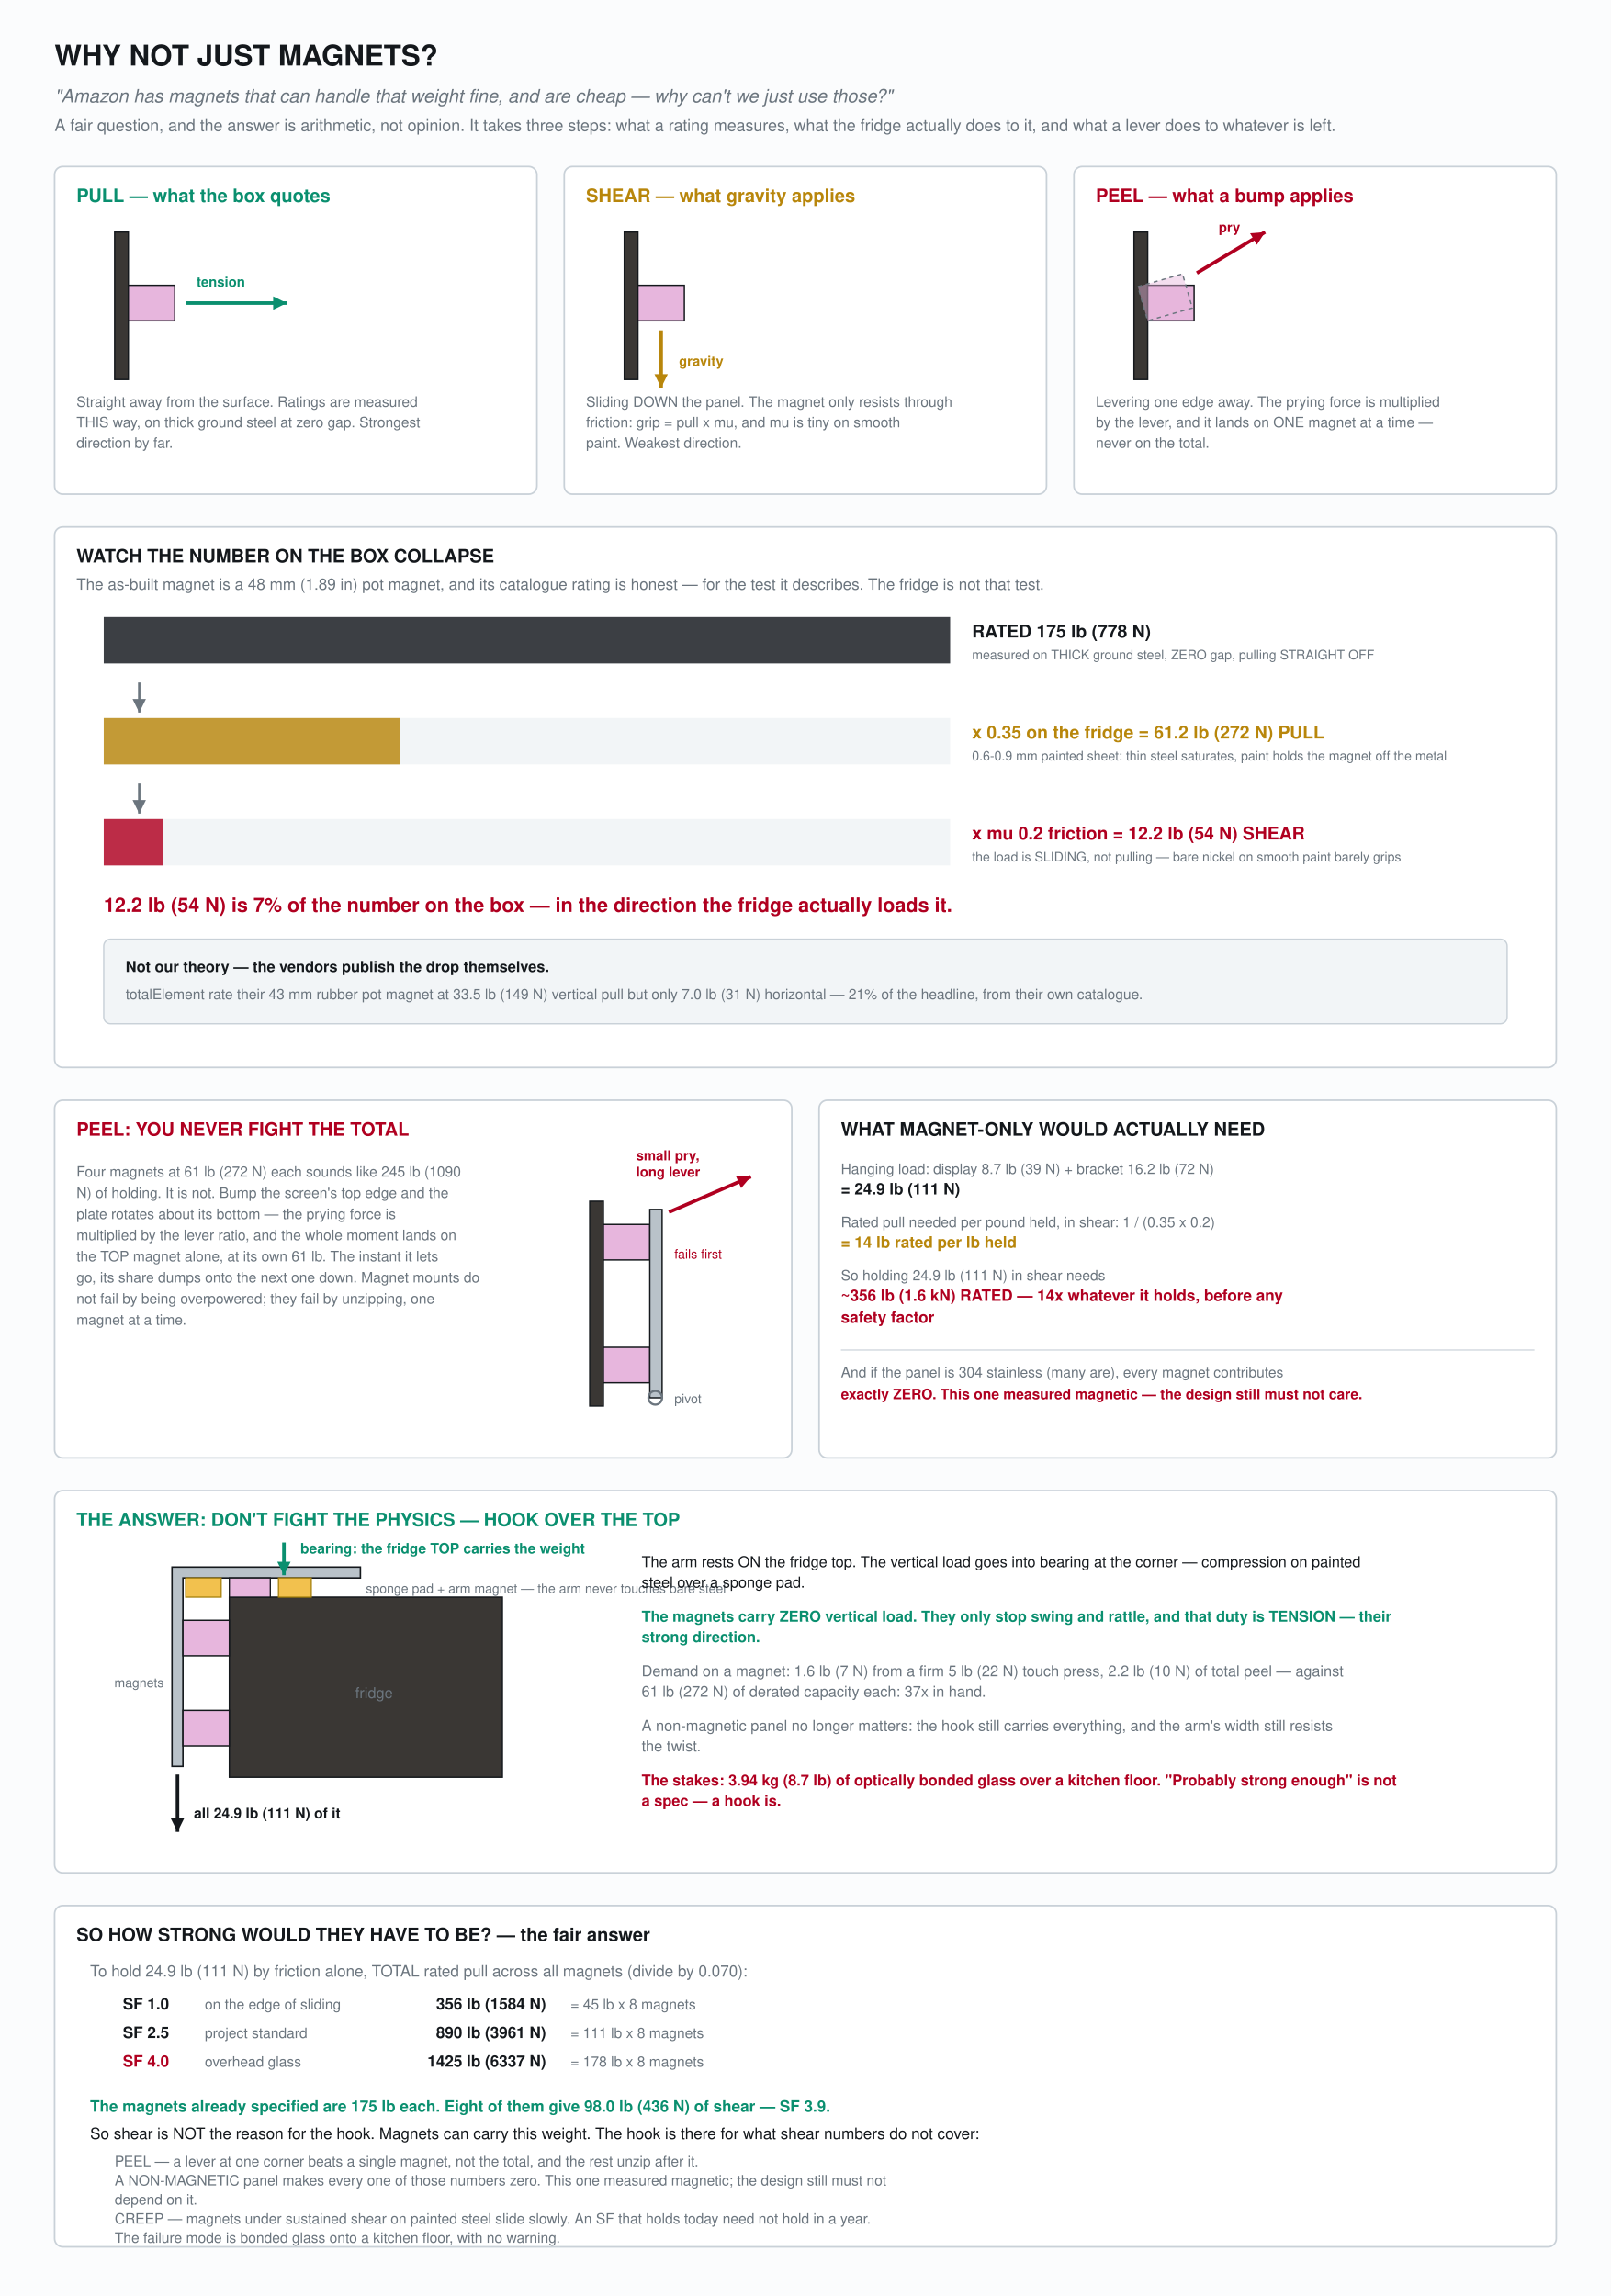
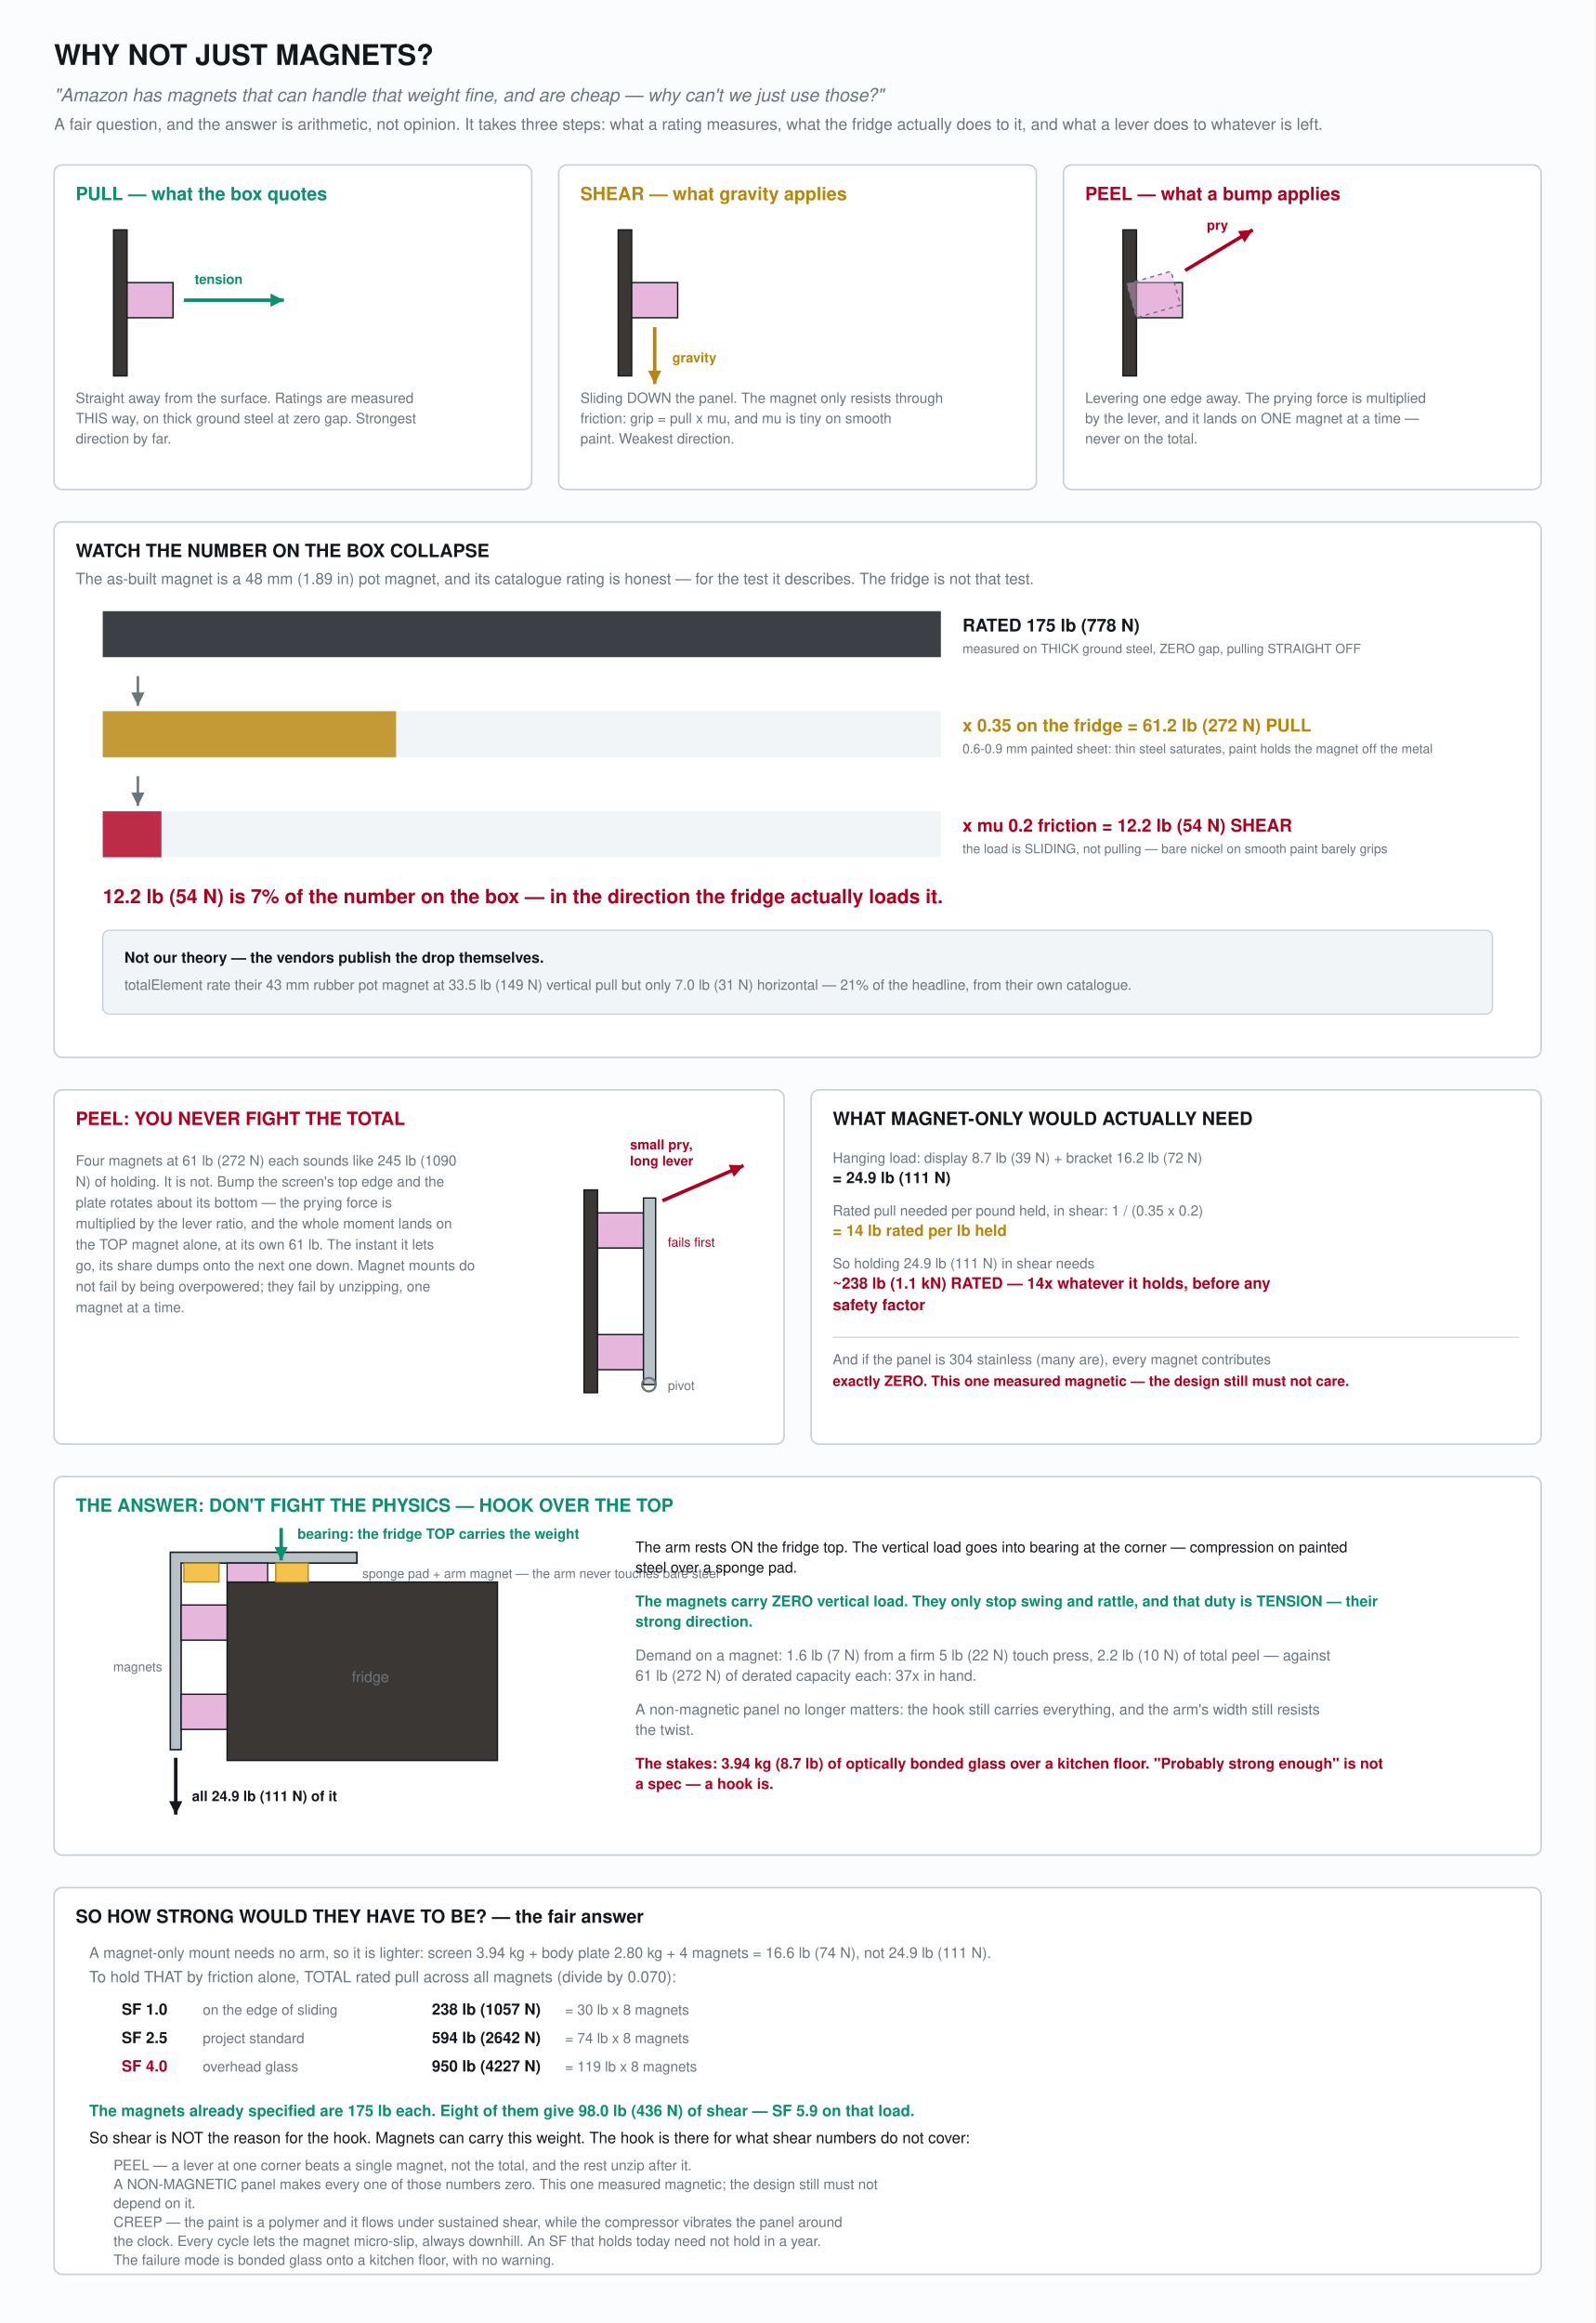
- <svg xmlns="http://www.w3.org/2000/svg" width="1180" height="1682" viewBox="0 0 1180 1682">
-   <rect width="1180" height="1682" fill="#fbfcfd" />
+ <svg xmlns="http://www.w3.org/2000/svg" width="1180" height="1718" viewBox="0 0 1180 1718">
+   <rect width="1180" height="1718" fill="#fbfcfd" />
  <text x="40.0" y="48.0" font-family="Helvetica,Arial,sans-serif" font-size="21" text-anchor="start" fill="#14181c" font-weight="bold">WHY NOT JUST MAGNETS?</text>
  <text x="40.0" y="75.0" font-family="Helvetica,Arial,sans-serif" font-size="13.5" text-anchor="start" fill="#6b757e" font-weight="normal" font-style="italic">"Amazon has magnets that can handle that weight fine, and are cheap — why can't we just use those?"</text>
  <text x="40.0" y="96.0" font-family="Helvetica,Arial,sans-serif" font-size="12" text-anchor="start" fill="#6b757e" font-weight="normal">A fair question, and the answer is arithmetic, not opinion. It takes three steps: what a rating measures, what the fridge actually does to it, and what a lever does to whatever is left.</text>
  <rect x="40.0" y="122.0" width="353.3" height="240.0" rx="6" fill="#ffffff" stroke="#c9d1d8" stroke-width="1.2" />
  <text x="56.0" y="148.0" font-family="Helvetica,Arial,sans-serif" font-size="13.5" text-anchor="start" fill="#0a8f6f" font-weight="bold">PULL — what the box quotes</text>
  <rect x="84.0" y="170.0" width="10" height="108.0" fill="#3a3734" stroke="#14181c" stroke-width="1.0" />
  <rect x="94.0" y="209.0" width="34" height="26" fill="#e7b6dd" stroke="#14181c" stroke-width="1.0" />
  <line x1="136.0" y1="222.0" x2="210.0" y2="222.0" stroke="#0a8f6f" stroke-width="2.6" />
  <path d="M210.0 222.0 L200.1 226.9 L200.1 217.1 Z" fill="#0a8f6f" />
  <text x="144.0" y="210.0" font-family="Helvetica,Arial,sans-serif" font-size="10" text-anchor="start" fill="#0a8f6f" font-weight="bold">tension</text>
  <text x="56.0" y="298.0" font-family="Helvetica,Arial,sans-serif" font-size="10.5" text-anchor="start" fill="#6b757e" font-weight="normal">Straight away from the surface. Ratings are measured</text>
  <text x="56.0" y="313.0" font-family="Helvetica,Arial,sans-serif" font-size="10.5" text-anchor="start" fill="#6b757e" font-weight="normal">THIS way, on thick ground steel at zero gap. Strongest</text>
  <text x="56.0" y="328.0" font-family="Helvetica,Arial,sans-serif" font-size="10.5" text-anchor="start" fill="#6b757e" font-weight="normal">direction by far.</text>
  <rect x="413.3" y="122.0" width="353.3" height="240.0" rx="6" fill="#ffffff" stroke="#c9d1d8" stroke-width="1.2" />
  <text x="429.3" y="148.0" font-family="Helvetica,Arial,sans-serif" font-size="13.5" text-anchor="start" fill="#b8860b" font-weight="bold">SHEAR — what gravity applies</text>
  <rect x="457.3" y="170.0" width="10" height="108.0" fill="#3a3734" stroke="#14181c" stroke-width="1.0" />
  <rect x="467.3" y="209.0" width="34" height="26" fill="#e7b6dd" stroke="#14181c" stroke-width="1.0" />
  <line x1="484.3" y1="242.0" x2="484.3" y2="284.0" stroke="#b8860b" stroke-width="2.6" />
  <path d="M484.3 284.0 L479.4 274.1 L489.2 274.1 Z" fill="#b8860b" />
  <text x="497.3" y="268.0" font-family="Helvetica,Arial,sans-serif" font-size="10" text-anchor="start" fill="#b8860b" font-weight="bold">gravity</text>
  <text x="429.3" y="298.0" font-family="Helvetica,Arial,sans-serif" font-size="10.5" text-anchor="start" fill="#6b757e" font-weight="normal">Sliding DOWN the panel. The magnet only resists through</text>
  <text x="429.3" y="313.0" font-family="Helvetica,Arial,sans-serif" font-size="10.5" text-anchor="start" fill="#6b757e" font-weight="normal">friction: grip = pull x mu, and mu is tiny on smooth</text>
  <text x="429.3" y="328.0" font-family="Helvetica,Arial,sans-serif" font-size="10.5" text-anchor="start" fill="#6b757e" font-weight="normal">paint. Weakest direction.</text>
  <rect x="786.7" y="122.0" width="353.3" height="240.0" rx="6" fill="#ffffff" stroke="#c9d1d8" stroke-width="1.2" />
  <text x="802.7" y="148.0" font-family="Helvetica,Arial,sans-serif" font-size="13.5" text-anchor="start" fill="#b00020" font-weight="bold">PEEL — what a bump applies</text>
  <rect x="830.7" y="170.0" width="10" height="108.0" fill="#3a3734" stroke="#14181c" stroke-width="1.0" />
  <rect x="840.7" y="209.0" width="34" height="26" fill="#e7b6dd" stroke="#14181c" stroke-width="1.0" />
  <rect x="840.7" y="209.0" width="34" height="26" fill="#e7b6dd" fill-opacity="0.45" stroke="#6b757e" stroke-width="1.0" stroke-dasharray="3 3" transform="rotate(-16 840.7 235.0)" />
  <line x1="876.7" y1="200.0" x2="926.7" y2="170.0" stroke="#b00020" stroke-width="2.6" />
  <path d="M926.7 170.0 L920.7 179.3 L915.7 170.9 Z" fill="#b00020" />
  <text x="892.7" y="170.0" font-family="Helvetica,Arial,sans-serif" font-size="10" text-anchor="start" fill="#b00020" font-weight="bold">pry</text>
  <text x="802.7" y="298.0" font-family="Helvetica,Arial,sans-serif" font-size="10.5" text-anchor="start" fill="#6b757e" font-weight="normal">Levering one edge away. The prying force is multiplied</text>
  <text x="802.7" y="313.0" font-family="Helvetica,Arial,sans-serif" font-size="10.5" text-anchor="start" fill="#6b757e" font-weight="normal">by the lever, and it lands on ONE magnet at a time —</text>
  <text x="802.7" y="328.0" font-family="Helvetica,Arial,sans-serif" font-size="10.5" text-anchor="start" fill="#6b757e" font-weight="normal">never on the total.</text>
  <rect x="40.0" y="386.0" width="1100.0" height="396.0" rx="6" fill="#ffffff" stroke="#c9d1d8" stroke-width="1.2" />
  <text x="56.0" y="412.0" font-family="Helvetica,Arial,sans-serif" font-size="13.5" text-anchor="start" fill="#14181c" font-weight="bold">WATCH THE NUMBER ON THE BOX COLLAPSE</text>
  <text x="56.0" y="432.0" font-family="Helvetica,Arial,sans-serif" font-size="11.5" text-anchor="start" fill="#6b757e" font-weight="normal">The as-built magnet is a 48 mm (1.89 in) pot magnet, and its catalogue rating is honest — for the test it describes. The fridge is not that test.</text>
  <rect x="76.0" y="452.0" width="620.0" height="34.0" fill="#f2f5f7" />
  <rect x="76.0" y="452.0" width="620.0" height="34.0" fill="#14181c" fill-opacity="0.82" />
  <text x="712.0" y="467.0" font-family="Helvetica,Arial,sans-serif" font-size="13" text-anchor="start" fill="#14181c" font-weight="bold">RATED   175 lb (778 N)</text>
  <text x="712.0" y="483.0" font-family="Helvetica,Arial,sans-serif" font-size="9.5" text-anchor="start" fill="#6b757e" font-weight="normal">measured on THICK ground steel, ZERO gap, pulling STRAIGHT OFF</text>
  <rect x="76.0" y="526.0" width="620.0" height="34.0" fill="#f2f5f7" />
  <rect x="76.0" y="526.0" width="217.0" height="34.0" fill="#b8860b" fill-opacity="0.82" />
  <text x="712.0" y="541.0" font-family="Helvetica,Arial,sans-serif" font-size="13" text-anchor="start" fill="#b8860b" font-weight="bold">x 0.35 on the fridge  =  61.2 lb (272 N)  PULL</text>
  <text x="712.0" y="557.0" font-family="Helvetica,Arial,sans-serif" font-size="9.5" text-anchor="start" fill="#6b757e" font-weight="normal">0.6-0.9 mm painted sheet: thin steel saturates, paint holds the magnet off the metal</text>
  <line x1="102.0" y1="500.0" x2="102.0" y2="522.0" stroke="#6b757e" stroke-width="1.8" />
  <path d="M102.0 522.0 L97.1 512.1 L106.9 512.1 Z" fill="#6b757e" />
  <rect x="76.0" y="600.0" width="620.0" height="34.0" fill="#f2f5f7" />
  <rect x="76.0" y="600.0" width="43.4" height="34.0" fill="#b00020" fill-opacity="0.82" />
  <text x="712.0" y="615.0" font-family="Helvetica,Arial,sans-serif" font-size="13" text-anchor="start" fill="#b00020" font-weight="bold">x mu 0.2 friction  =  12.2 lb (54 N)  SHEAR</text>
  <text x="712.0" y="631.0" font-family="Helvetica,Arial,sans-serif" font-size="9.5" text-anchor="start" fill="#6b757e" font-weight="normal">the load is SLIDING, not pulling — bare nickel on smooth paint barely grips</text>
  <line x1="102.0" y1="574.0" x2="102.0" y2="596.0" stroke="#6b757e" stroke-width="1.8" />
  <path d="M102.0 596.0 L97.1 586.1 L106.9 586.1 Z" fill="#6b757e" />
  <text x="76.0" y="668.0" font-family="Helvetica,Arial,sans-serif" font-size="14.5" text-anchor="start" fill="#b00020" font-weight="bold">12.2 lb (54 N) is 7% of the number on the box — in the direction the fridge actually loads it.</text>
  <rect x="76.0" y="688.0" width="1028.0" height="62" rx="5" fill="#f2f5f7" stroke="#c9d1d8" stroke-width="1.0" />
  <text x="92.0" y="712.0" font-family="Helvetica,Arial,sans-serif" font-size="11" text-anchor="start" fill="#14181c" font-weight="bold">Not our theory — the vendors publish the drop themselves.</text>
  <text x="92.0" y="732.0" font-family="Helvetica,Arial,sans-serif" font-size="10.5" text-anchor="start" fill="#6b757e" font-weight="normal">totalElement rate their 43 mm rubber pot magnet at 33.5 lb (149 N) vertical pull but only 7.0 lb (31 N) horizontal — 21% of the headline, from their own catalogue.</text>
  <rect x="40.0" y="806.0" width="540.0" height="262.0" rx="6" fill="#ffffff" stroke="#c9d1d8" stroke-width="1.2" />
  <text x="56.0" y="832.0" font-family="Helvetica,Arial,sans-serif" font-size="13.5" text-anchor="start" fill="#b00020" font-weight="bold">PEEL: YOU NEVER FIGHT THE TOTAL</text>
  <text x="56.0" y="862.0" font-family="Helvetica,Arial,sans-serif" font-size="10.5" text-anchor="start" fill="#6b757e" font-weight="normal">Four magnets at 61 lb (272 N) each sounds like 245 lb (1090</text>
  <text x="56.0" y="877.5" font-family="Helvetica,Arial,sans-serif" font-size="10.5" text-anchor="start" fill="#6b757e" font-weight="normal">N) of holding. It is not. Bump the screen's top edge and the</text>
  <text x="56.0" y="893.0" font-family="Helvetica,Arial,sans-serif" font-size="10.5" text-anchor="start" fill="#6b757e" font-weight="normal">plate rotates about its bottom — the prying force is</text>
  <text x="56.0" y="908.5" font-family="Helvetica,Arial,sans-serif" font-size="10.5" text-anchor="start" fill="#6b757e" font-weight="normal">multiplied by the lever ratio, and the whole moment lands on</text>
  <text x="56.0" y="924.0" font-family="Helvetica,Arial,sans-serif" font-size="10.5" text-anchor="start" fill="#6b757e" font-weight="normal">the TOP magnet alone, at its own 61 lb. The instant it lets</text>
  <text x="56.0" y="939.5" font-family="Helvetica,Arial,sans-serif" font-size="10.5" text-anchor="start" fill="#6b757e" font-weight="normal">go, its share dumps onto the next one down. Magnet mounts do</text>
  <text x="56.0" y="955.0" font-family="Helvetica,Arial,sans-serif" font-size="10.5" text-anchor="start" fill="#6b757e" font-weight="normal">not fail by being overpowered; they fail by unzipping, one</text>
  <text x="56.0" y="970.5" font-family="Helvetica,Arial,sans-serif" font-size="10.5" text-anchor="start" fill="#6b757e" font-weight="normal">magnet at a time.</text>
  <rect x="432.0" y="880.0" width="10" height="150.0" fill="#3a3734" stroke="#14181c" stroke-width="1.0" />
  <rect x="442.0" y="897.0" width="34" height="26" fill="#e7b6dd" stroke="#14181c" stroke-width="1.0" />
  <rect x="442.0" y="987.0" width="34" height="26" fill="#e7b6dd" stroke="#14181c" stroke-width="1.0" />
  <rect x="476.0" y="886.0" width="9" height="138" fill="#b9c2c9" stroke="#14181c" stroke-width="1.0" />
  <line x1="490.0" y1="888.0" x2="550.0" y2="862.0" stroke="#b00020" stroke-width="2.6" />
  <path d="M550.0 862.0 L542.9 870.4 L539.0 861.4 Z" fill="#b00020" />
  <text x="466.0" y="850.0" font-family="Helvetica,Arial,sans-serif" font-size="10" text-anchor="start" fill="#b00020" font-weight="bold">small pry,</text>
  <text x="466.0" y="862.0" font-family="Helvetica,Arial,sans-serif" font-size="10" text-anchor="start" fill="#b00020" font-weight="bold">long lever</text>
  <circle cx="480.0" cy="1024.0" r="5" fill="none" stroke="#6b757e" stroke-width="1.6" />
  <text x="494.0" y="1028.0" font-family="Helvetica,Arial,sans-serif" font-size="9.5" text-anchor="start" fill="#6b757e" font-weight="normal">pivot</text>
  <text x="494.0" y="922.0" font-family="Helvetica,Arial,sans-serif" font-size="9.5" text-anchor="start" fill="#b00020" font-weight="normal">fails first</text>
  <rect x="600.0" y="806.0" width="540.0" height="262.0" rx="6" fill="#ffffff" stroke="#c9d1d8" stroke-width="1.2" />
  <text x="616.0" y="832.0" font-family="Helvetica,Arial,sans-serif" font-size="13.5" text-anchor="start" fill="#14181c" font-weight="bold">WHAT MAGNET-ONLY WOULD ACTUALLY NEED</text>
  <text x="616.0" y="860.0" font-family="Helvetica,Arial,sans-serif" font-size="10.5" text-anchor="start" fill="#6b757e" font-weight="normal">Hanging load: display 8.7 lb (39 N) + bracket 16.2 lb (72 N)</text>
  <text x="616.0" y="875.0" font-family="Helvetica,Arial,sans-serif" font-size="11.5" text-anchor="start" fill="#14181c" font-weight="bold">= 24.9 lb (111 N)</text>
  <text x="616.0" y="899.0" font-family="Helvetica,Arial,sans-serif" font-size="10.5" text-anchor="start" fill="#6b757e" font-weight="normal">Rated pull needed per pound held, in shear: 1 / (0.35 x 0.2)</text>
  <text x="616.0" y="914.0" font-family="Helvetica,Arial,sans-serif" font-size="11.5" text-anchor="start" fill="#b8860b" font-weight="bold">= 14 lb rated per lb held</text>
  <text x="616.0" y="938.0" font-family="Helvetica,Arial,sans-serif" font-size="10.5" text-anchor="start" fill="#6b757e" font-weight="normal">So holding 24.9 lb (111 N) in shear needs</text>
-   <text x="616.0" y="953.0" font-family="Helvetica,Arial,sans-serif" font-size="11.5" text-anchor="start" fill="#b00020" font-weight="bold">~356 lb (1.6 kN) RATED — 14x whatever it holds, before any</text>
+   <text x="616.0" y="953.0" font-family="Helvetica,Arial,sans-serif" font-size="11.5" text-anchor="start" fill="#b00020" font-weight="bold">~238 lb (1.1 kN) RATED — 14x whatever it holds, before any</text>
  <text x="616.0" y="969.0" font-family="Helvetica,Arial,sans-serif" font-size="11.5" text-anchor="start" fill="#b00020" font-weight="bold">safety factor</text>
  <line x1="616.0" y1="989.0" x2="1124.0" y2="989.0" stroke="#c9d1d8" stroke-width="0.8" />
  <text x="616.0" y="1009.0" font-family="Helvetica,Arial,sans-serif" font-size="10.5" text-anchor="start" fill="#6b757e" font-weight="normal">And if the panel is 304 stainless (many are), every magnet contributes</text>
  <text x="616.0" y="1025.0" font-family="Helvetica,Arial,sans-serif" font-size="10.5" text-anchor="start" fill="#b00020" font-weight="bold">exactly ZERO. This one measured magnetic — the design still must not care.</text>
  <rect x="40.0" y="1092.0" width="1100.0" height="280.0" rx="6" fill="#ffffff" stroke="#c9d1d8" stroke-width="1.2" />
  <text x="56.0" y="1118.0" font-family="Helvetica,Arial,sans-serif" font-size="13.5" text-anchor="start" fill="#0a8f6f" font-weight="bold">THE ANSWER: DON'T FIGHT THE PHYSICS — HOOK OVER THE TOP</text>
  <rect x="168.0" y="1170.0" width="200" height="132" fill="#3a3734" stroke="#14181c" stroke-width="1.0" />
  <text x="274.0" y="1244.0" font-family="Helvetica,Arial,sans-serif" font-size="11" text-anchor="middle" fill="#6b757e" font-weight="normal">fridge</text>
  <path d="M126.0 1294.0 L126.0 1148.0 L264.0 1148.0 L264.0 1156.0 L134.0 1156.0 L134.0 1294.0 Z" fill="#b9c2c9" stroke="#14181c" stroke-width="1.1" />
  <rect x="136.0" y="1156.0" width="26" height="14.0" fill="#f2c14e" stroke="#a8830f" stroke-width="0.9" />
  <rect x="168.0" y="1156.0" width="30" height="14.0" fill="#e7b6dd" stroke="#14181c" stroke-width="0.9" />
  <rect x="204.0" y="1156.0" width="24" height="14.0" fill="#f2c14e" stroke="#a8830f" stroke-width="0.9" />
  <text x="268.0" y="1167.0" font-family="Helvetica,Arial,sans-serif" font-size="9.5" text-anchor="start" fill="#6b757e" font-weight="normal">sponge pad + arm magnet — the arm never touches bare steel</text>
  <line x1="130.0" y1="1300.0" x2="130.0" y2="1342.0" stroke="#14181c" stroke-width="2.6" />
  <path d="M130.0 1342.0 L125.1 1332.1 L134.9 1332.1 Z" fill="#14181c" />
  <text x="142.0" y="1332.0" font-family="Helvetica,Arial,sans-serif" font-size="10.5" text-anchor="start" fill="#14181c" font-weight="bold">all 24.9 lb (111 N) of it</text>
  <line x1="208.0" y1="1130.0" x2="208.0" y2="1154.0" stroke="#0a8f6f" stroke-width="2.6" />
  <path d="M208.0 1154.0 L203.1 1144.1 L212.9 1144.1 Z" fill="#0a8f6f" />
  <text x="220.0" y="1138.0" font-family="Helvetica,Arial,sans-serif" font-size="10.5" text-anchor="start" fill="#0a8f6f" font-weight="bold">bearing: the fridge TOP carries the weight</text>
  <rect x="134.0" y="1187.0" width="34" height="26" fill="#e7b6dd" stroke="#14181c" stroke-width="1.0" />
  <rect x="134.0" y="1253.0" width="34" height="26" fill="#e7b6dd" stroke="#14181c" stroke-width="1.0" />
  <text x="120.0" y="1236.0" font-family="Helvetica,Arial,sans-serif" font-size="9.5" text-anchor="end" fill="#6b757e" font-weight="normal">magnets</text>
  <text x="470.0" y="1148.0" font-family="Helvetica,Arial,sans-serif" font-size="11" text-anchor="start" fill="#14181c" font-weight="normal">The arm rests ON the fridge top. The vertical load goes into bearing at the corner — compression on painted</text>
  <text x="470.0" y="1163.0" font-family="Helvetica,Arial,sans-serif" font-size="11" text-anchor="start" fill="#14181c" font-weight="normal">steel over a sponge pad.</text>
  <text x="470.0" y="1188.0" font-family="Helvetica,Arial,sans-serif" font-size="11" text-anchor="start" fill="#0a8f6f" font-weight="bold">The magnets carry ZERO vertical load. They only stop swing and rattle, and that duty is TENSION — their</text>
  <text x="470.0" y="1203.0" font-family="Helvetica,Arial,sans-serif" font-size="11" text-anchor="start" fill="#0a8f6f" font-weight="bold">strong direction.</text>
  <text x="470.0" y="1228.0" font-family="Helvetica,Arial,sans-serif" font-size="11" text-anchor="start" fill="#6b757e" font-weight="normal">Demand on a magnet: 1.6 lb (7 N) from a firm 5 lb (22 N) touch press, 2.2 lb (10 N) of total peel — against</text>
  <text x="470.0" y="1243.0" font-family="Helvetica,Arial,sans-serif" font-size="11" text-anchor="start" fill="#6b757e" font-weight="normal">61 lb (272 N) of derated capacity each: 37x in hand.</text>
  <text x="470.0" y="1268.0" font-family="Helvetica,Arial,sans-serif" font-size="11" text-anchor="start" fill="#6b757e" font-weight="normal">A non-magnetic panel no longer matters: the hook still carries everything, and the arm's width still resists</text>
  <text x="470.0" y="1283.0" font-family="Helvetica,Arial,sans-serif" font-size="11" text-anchor="start" fill="#6b757e" font-weight="normal">the twist.</text>
  <text x="470.0" y="1308.0" font-family="Helvetica,Arial,sans-serif" font-size="11" text-anchor="start" fill="#b00020" font-weight="bold">The stakes: 3.94 kg (8.7 lb) of optically bonded glass over a kitchen floor. "Probably strong enough" is not</text>
  <text x="470.0" y="1323.0" font-family="Helvetica,Arial,sans-serif" font-size="11" text-anchor="start" fill="#b00020" font-weight="bold">a spec — a hook is.</text>
-   <rect x="40.0" y="1396.0" width="1100.0" height="250.0" rx="6" fill="#ffffff" stroke="#c9d1d8" stroke-width="1.2" />
+   <rect x="40.0" y="1396.0" width="1100.0" height="286.0" rx="6" fill="#ffffff" stroke="#c9d1d8" stroke-width="1.2" />
  <text x="56.0" y="1422.0" font-family="Helvetica,Arial,sans-serif" font-size="13.5" text-anchor="start" fill="#14181c" font-weight="bold">SO HOW STRONG WOULD THEY HAVE TO BE? — the fair answer</text>
-   <text x="66.0" y="1448.0" font-family="Helvetica,Arial,sans-serif" font-size="11.5" text-anchor="start" fill="#6b757e" font-weight="normal">To hold 24.9 lb (111 N) by friction alone, TOTAL rated pull across all magnets (divide by 0.070):</text>
-   <text x="90.0" y="1472.0" font-family="Helvetica,Arial,sans-serif" font-size="11.5" text-anchor="start" fill="#14181c" font-weight="bold">SF 1.0</text>
-   <text x="150.0" y="1472.0" font-family="Helvetica,Arial,sans-serif" font-size="10.5" text-anchor="start" fill="#6b757e" font-weight="normal">on the edge of sliding</text>
-   <text x="400.0" y="1472.0" font-family="Helvetica,Arial,sans-serif" font-size="11.5" text-anchor="end" fill="#14181c" font-weight="bold">356 lb (1584 N)</text>
-   <text x="418.0" y="1472.0" font-family="Helvetica,Arial,sans-serif" font-size="10.5" text-anchor="start" fill="#6b757e" font-weight="normal">= 45 lb x 8 magnets</text>
-   <text x="90.0" y="1493.0" font-family="Helvetica,Arial,sans-serif" font-size="11.5" text-anchor="start" fill="#14181c" font-weight="bold">SF 2.5</text>
-   <text x="150.0" y="1493.0" font-family="Helvetica,Arial,sans-serif" font-size="10.5" text-anchor="start" fill="#6b757e" font-weight="normal">project standard</text>
-   <text x="400.0" y="1493.0" font-family="Helvetica,Arial,sans-serif" font-size="11.5" text-anchor="end" fill="#14181c" font-weight="bold">890 lb (3961 N)</text>
-   <text x="418.0" y="1493.0" font-family="Helvetica,Arial,sans-serif" font-size="10.5" text-anchor="start" fill="#6b757e" font-weight="normal">= 111 lb x 8 magnets</text>
-   <text x="90.0" y="1514.0" font-family="Helvetica,Arial,sans-serif" font-size="11.5" text-anchor="start" fill="#b00020" font-weight="bold">SF 4.0</text>
-   <text x="150.0" y="1514.0" font-family="Helvetica,Arial,sans-serif" font-size="10.5" text-anchor="start" fill="#6b757e" font-weight="normal">overhead glass</text>
-   <text x="400.0" y="1514.0" font-family="Helvetica,Arial,sans-serif" font-size="11.5" text-anchor="end" fill="#14181c" font-weight="bold">1425 lb (6337 N)</text>
-   <text x="418.0" y="1514.0" font-family="Helvetica,Arial,sans-serif" font-size="10.5" text-anchor="start" fill="#6b757e" font-weight="normal">= 178 lb x 8 magnets</text>
-   <text x="66.0" y="1547.0" font-family="Helvetica,Arial,sans-serif" font-size="11.5" text-anchor="start" fill="#0a8f6f" font-weight="bold">The magnets already specified are 175 lb each. Eight of them give 98.0 lb (436 N) of shear — SF 3.9.</text>
-   <text x="66.0" y="1567.0" font-family="Helvetica,Arial,sans-serif" font-size="11.5" text-anchor="start" fill="#14181c" font-weight="normal">So shear is NOT the reason for the hook. Magnets can carry this weight. The hook is there for what shear numbers do not cover:</text>
-   <text x="84.0" y="1587.0" font-family="Helvetica,Arial,sans-serif" font-size="10.5" text-anchor="start" fill="#6b757e" font-weight="normal">PEEL — a lever at one corner beats a single magnet, not the total, and the rest unzip after it.</text>
-   <text x="84.0" y="1601.0" font-family="Helvetica,Arial,sans-serif" font-size="10.5" text-anchor="start" fill="#6b757e" font-weight="normal">A NON-MAGNETIC panel makes every one of those numbers zero. This one measured magnetic; the design still must not</text>
-   <text x="84.0" y="1615.0" font-family="Helvetica,Arial,sans-serif" font-size="10.5" text-anchor="start" fill="#6b757e" font-weight="normal">depend on it.</text>
-   <text x="84.0" y="1629.0" font-family="Helvetica,Arial,sans-serif" font-size="10.5" text-anchor="start" fill="#6b757e" font-weight="normal">CREEP — magnets under sustained shear on painted steel slide slowly. An SF that holds today need not hold in a year.</text>
-   <text x="84.0" y="1643.0" font-family="Helvetica,Arial,sans-serif" font-size="10.5" text-anchor="start" fill="#6b757e" font-weight="normal">The failure mode is bonded glass onto a kitchen floor, with no warning.</text>
+   <text x="66.0" y="1448.0" font-family="Helvetica,Arial,sans-serif" font-size="11" text-anchor="start" fill="#6b757e" font-weight="normal">A magnet-only mount needs no arm, so it is lighter: screen 3.94 kg + body plate 2.80 kg + 4 magnets = 16.6 lb (74 N), not 24.9 lb (111 N).</text>
+   <text x="66.0" y="1466.0" font-family="Helvetica,Arial,sans-serif" font-size="11.5" text-anchor="start" fill="#6b757e" font-weight="normal">To hold THAT by friction alone, TOTAL rated pull across all magnets (divide by 0.070):</text>
+   <text x="90.0" y="1490.0" font-family="Helvetica,Arial,sans-serif" font-size="11.5" text-anchor="start" fill="#14181c" font-weight="bold">SF 1.0</text>
+   <text x="150.0" y="1490.0" font-family="Helvetica,Arial,sans-serif" font-size="10.5" text-anchor="start" fill="#6b757e" font-weight="normal">on the edge of sliding</text>
+   <text x="400.0" y="1490.0" font-family="Helvetica,Arial,sans-serif" font-size="11.5" text-anchor="end" fill="#14181c" font-weight="bold">238 lb (1057 N)</text>
+   <text x="418.0" y="1490.0" font-family="Helvetica,Arial,sans-serif" font-size="10.5" text-anchor="start" fill="#6b757e" font-weight="normal">= 30 lb x 8 magnets</text>
+   <text x="90.0" y="1511.0" font-family="Helvetica,Arial,sans-serif" font-size="11.5" text-anchor="start" fill="#14181c" font-weight="bold">SF 2.5</text>
+   <text x="150.0" y="1511.0" font-family="Helvetica,Arial,sans-serif" font-size="10.5" text-anchor="start" fill="#6b757e" font-weight="normal">project standard</text>
+   <text x="400.0" y="1511.0" font-family="Helvetica,Arial,sans-serif" font-size="11.5" text-anchor="end" fill="#14181c" font-weight="bold">594 lb (2642 N)</text>
+   <text x="418.0" y="1511.0" font-family="Helvetica,Arial,sans-serif" font-size="10.5" text-anchor="start" fill="#6b757e" font-weight="normal">= 74 lb x 8 magnets</text>
+   <text x="90.0" y="1532.0" font-family="Helvetica,Arial,sans-serif" font-size="11.5" text-anchor="start" fill="#b00020" font-weight="bold">SF 4.0</text>
+   <text x="150.0" y="1532.0" font-family="Helvetica,Arial,sans-serif" font-size="10.5" text-anchor="start" fill="#6b757e" font-weight="normal">overhead glass</text>
+   <text x="400.0" y="1532.0" font-family="Helvetica,Arial,sans-serif" font-size="11.5" text-anchor="end" fill="#14181c" font-weight="bold">950 lb (4227 N)</text>
+   <text x="418.0" y="1532.0" font-family="Helvetica,Arial,sans-serif" font-size="10.5" text-anchor="start" fill="#6b757e" font-weight="normal">= 119 lb x 8 magnets</text>
+   <text x="66.0" y="1565.0" font-family="Helvetica,Arial,sans-serif" font-size="11.5" text-anchor="start" fill="#0a8f6f" font-weight="bold">The magnets already specified are 175 lb each. Eight of them give 98.0 lb (436 N) of shear — SF 5.9 on that load.</text>
+   <text x="66.0" y="1585.0" font-family="Helvetica,Arial,sans-serif" font-size="11.5" text-anchor="start" fill="#14181c" font-weight="normal">So shear is NOT the reason for the hook. Magnets can carry this weight. The hook is there for what shear numbers do not cover:</text>
+   <text x="84.0" y="1605.0" font-family="Helvetica,Arial,sans-serif" font-size="10.5" text-anchor="start" fill="#6b757e" font-weight="normal">PEEL — a lever at one corner beats a single magnet, not the total, and the rest unzip after it.</text>
+   <text x="84.0" y="1619.0" font-family="Helvetica,Arial,sans-serif" font-size="10.5" text-anchor="start" fill="#6b757e" font-weight="normal">A NON-MAGNETIC panel makes every one of those numbers zero. This one measured magnetic; the design still must not</text>
+   <text x="84.0" y="1633.0" font-family="Helvetica,Arial,sans-serif" font-size="10.5" text-anchor="start" fill="#6b757e" font-weight="normal">depend on it.</text>
+   <text x="84.0" y="1647.0" font-family="Helvetica,Arial,sans-serif" font-size="10.5" text-anchor="start" fill="#6b757e" font-weight="normal">CREEP — the paint is a polymer and it flows under sustained shear, while the compressor vibrates the panel around</text>
+   <text x="84.0" y="1661.0" font-family="Helvetica,Arial,sans-serif" font-size="10.5" text-anchor="start" fill="#6b757e" font-weight="normal">the clock. Every cycle lets the magnet micro-slip, always downhill. An SF that holds today need not hold in a year.</text>
+   <text x="84.0" y="1675.0" font-family="Helvetica,Arial,sans-serif" font-size="10.5" text-anchor="start" fill="#6b757e" font-weight="normal">The failure mode is bonded glass onto a kitchen floor, with no warning.</text>
</svg>
